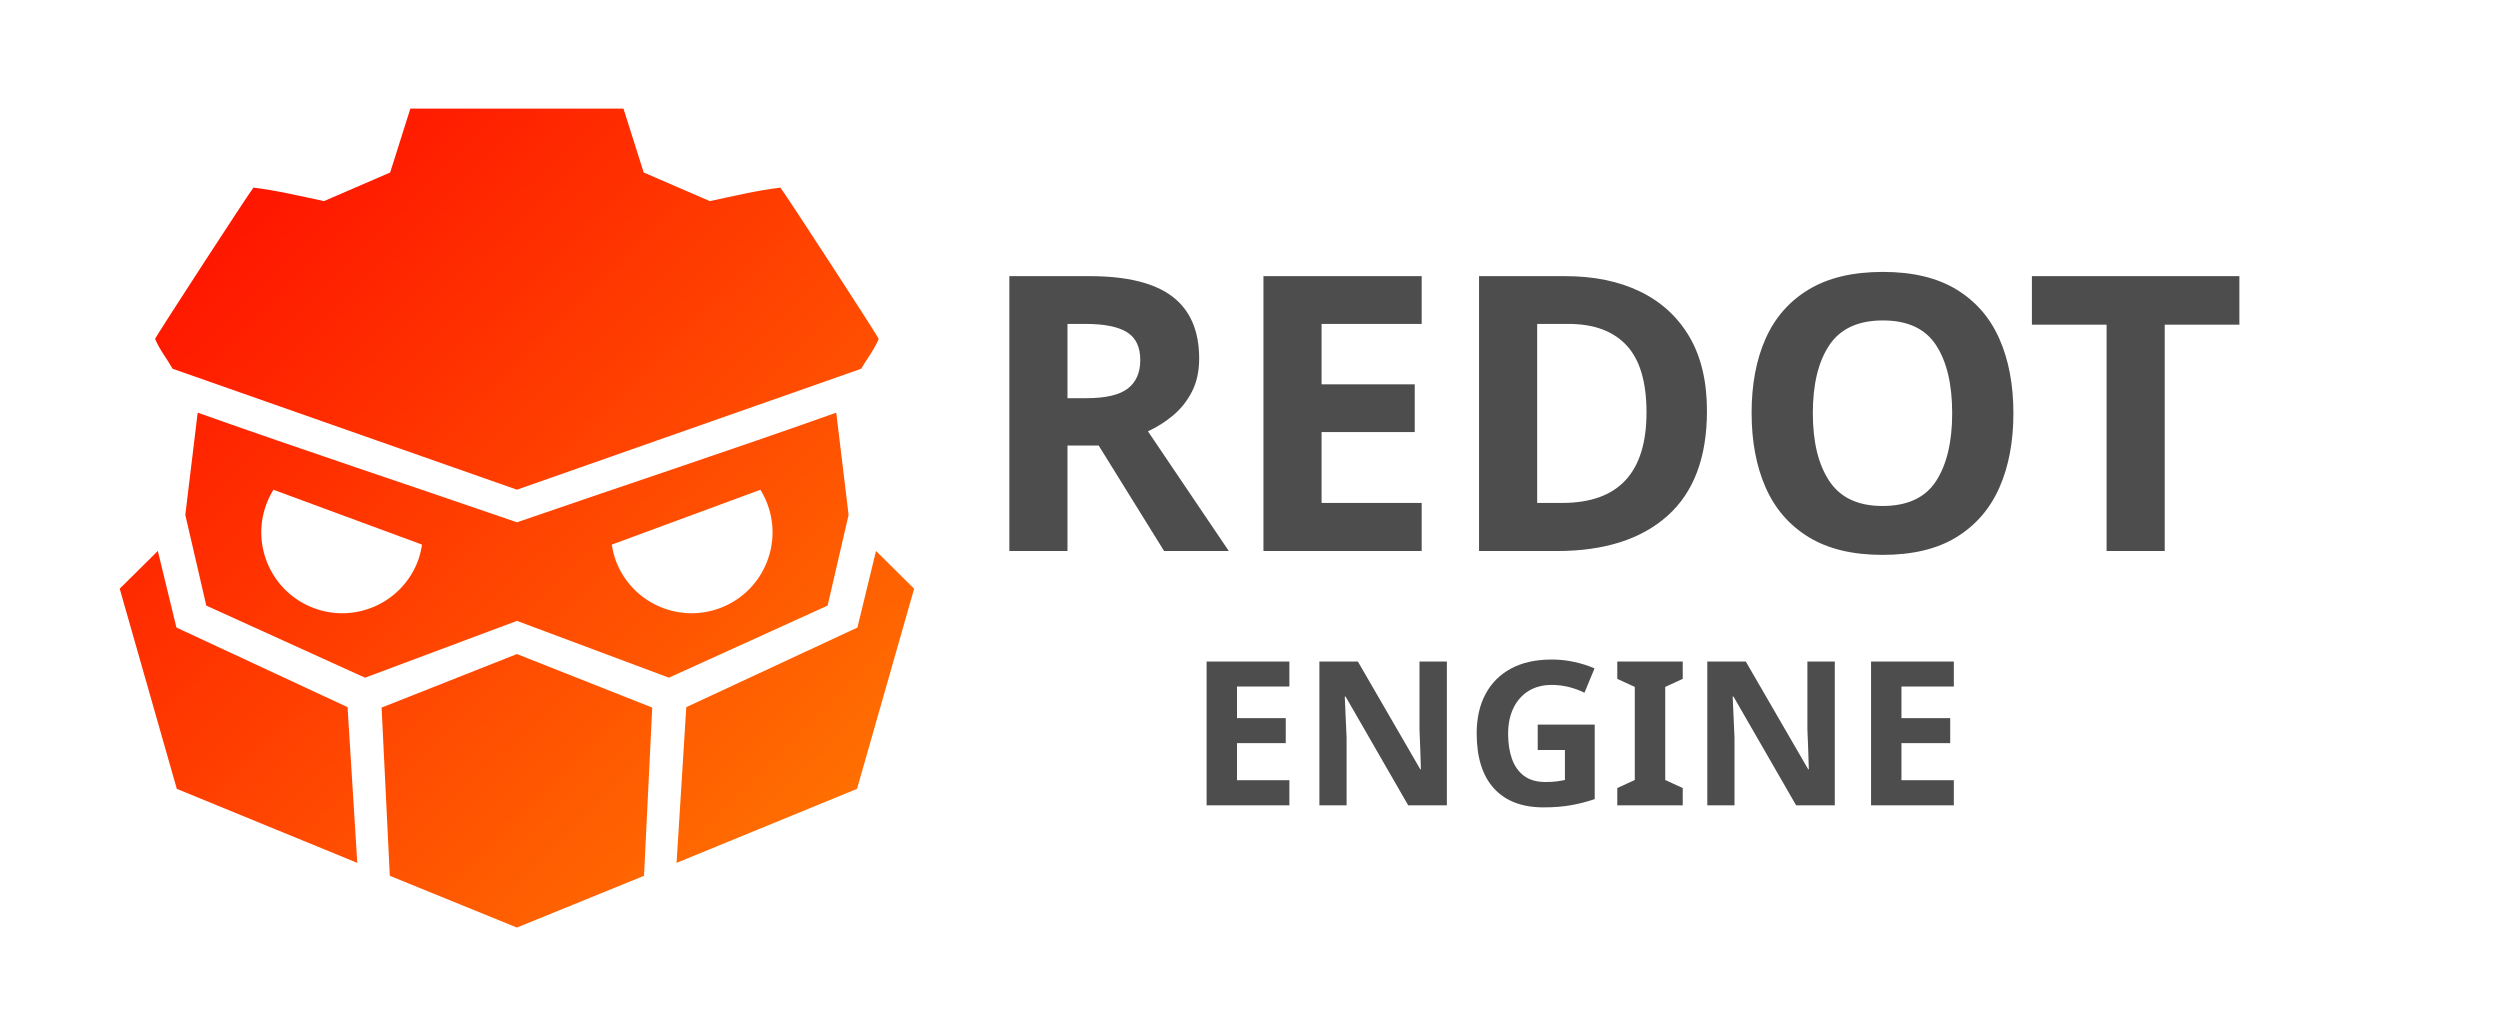
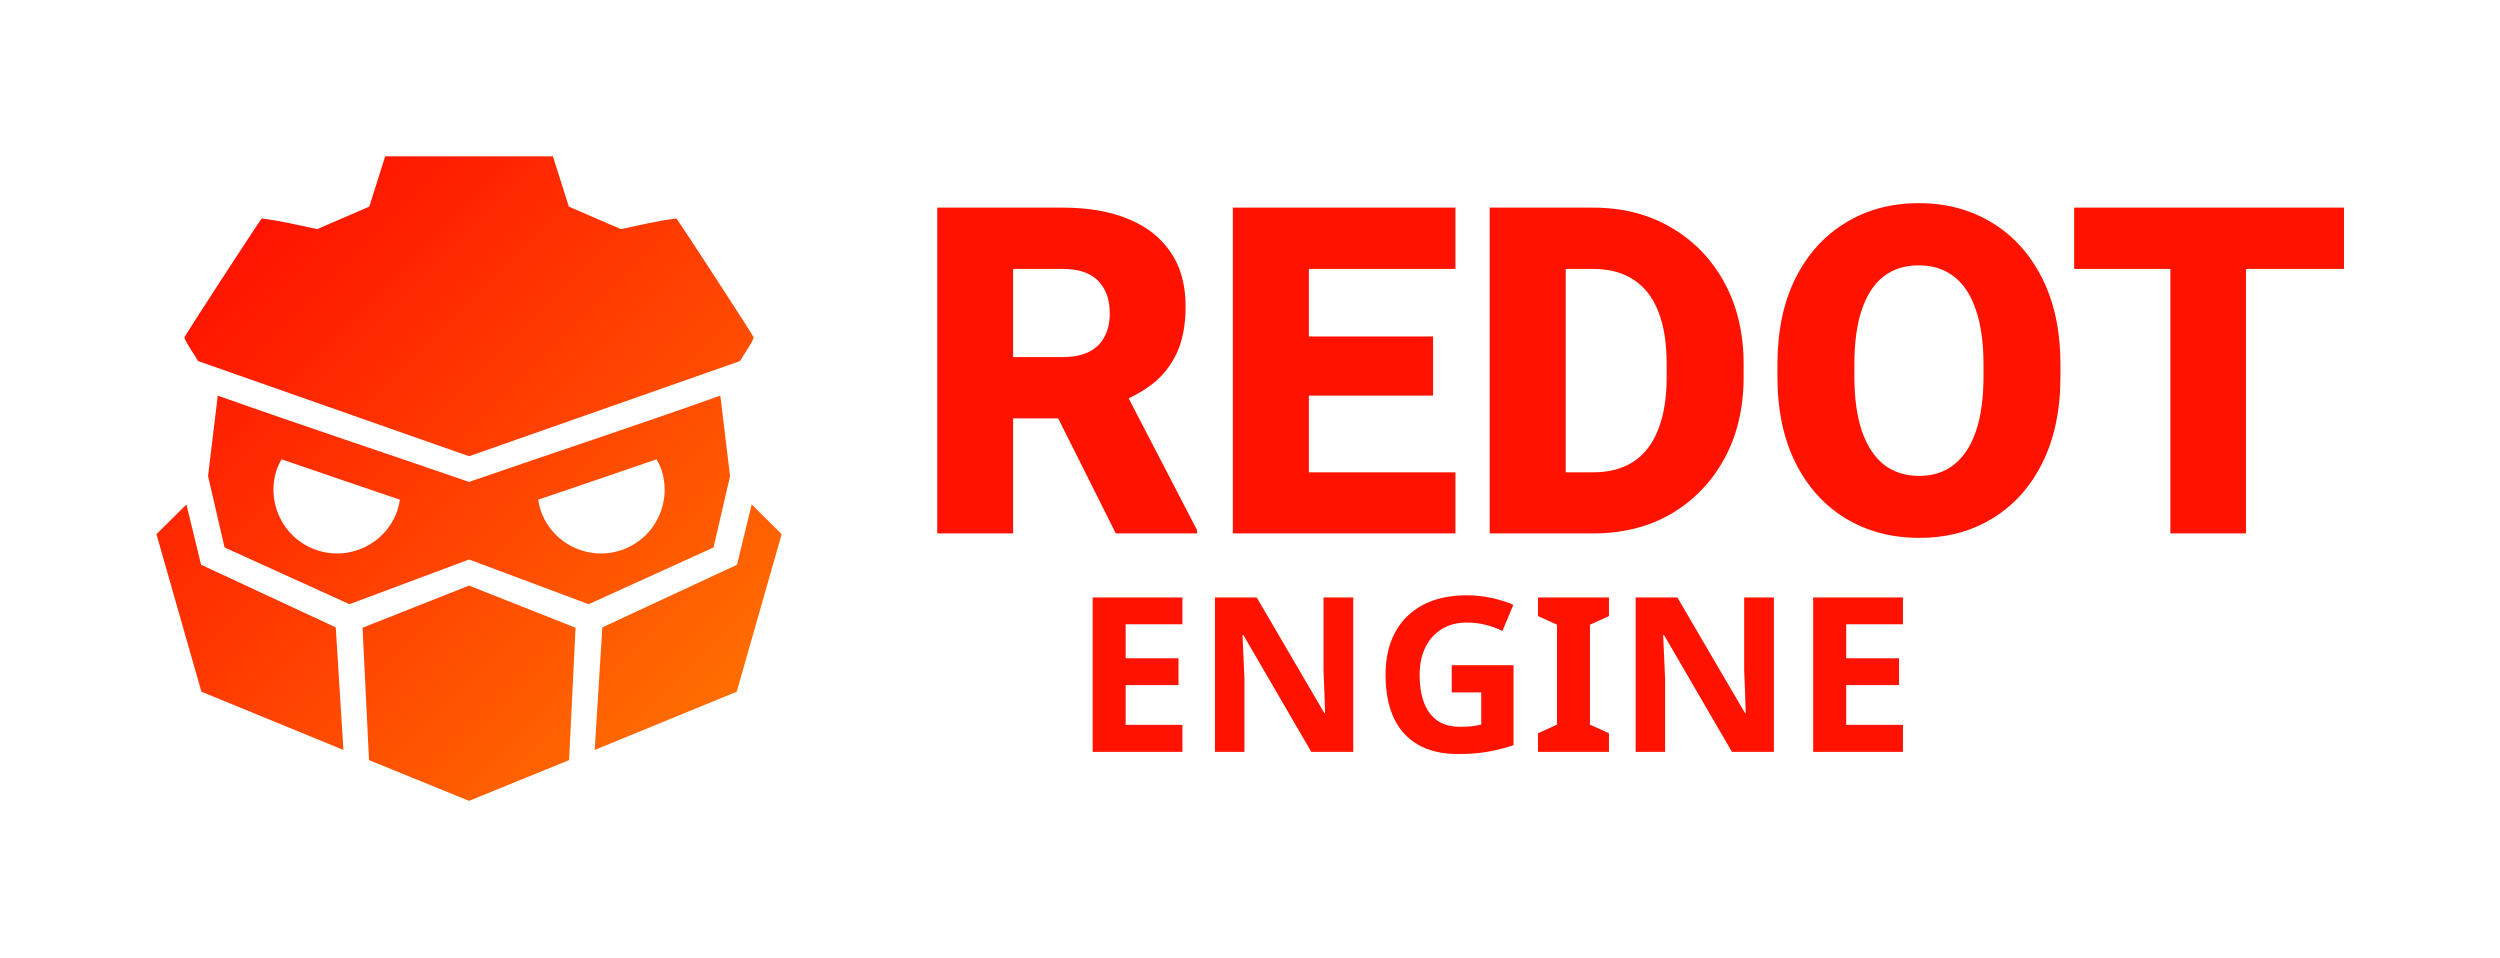
- <svg xmlns="http://www.w3.org/2000/svg" xmlns:xlink="http://www.w3.org/1999/xlink" width="1024" height="414">
+ <svg xmlns="http://www.w3.org/2000/svg" xmlns:xlink="http://www.w3.org/1999/xlink" width="4371.184" height="1673.563" viewBox="0 0 1156.542 442.797">
  <defs>
-     <linearGradient xlink:href="#a" id="b" x1="455.851" x2="524.112" y1="527.88" y2="597.427" gradientTransform="matrix(3.65798 0 0 3.65699 -1573.307 -1858.728)" gradientUnits="userSpaceOnUse" />
+     <linearGradient xlink:href="#a" id="b" x1="460.702" x2="521.851" y1="533.831" y2="595.225" gradientTransform="matrix(3.5811 0 0 3.58154 -1531.388 -1806.268)" gradientUnits="userSpaceOnUse" />
    <linearGradient id="a">
      <stop offset="0" stop-color="#ff1300" />
      <stop offset="1" stop-color="#ff6e01" />
    </linearGradient>
  </defs>
-   <path fill="url(#b)" d="m 168.091,44.474 -8.289,26.185 c -9.029,3.904 -18.056,7.808 -27.085,11.715 -9.578,-2.017 -19.183,-4.353 -28.89,-5.524 -1.535,1.724 -40.304,61.348 -40.294,61.964 1.787,4.374 4.854,8.136 7.174,12.229 l 141.023,49.531 141.022,-49.531 c 2.32,-4.093 5.389,-7.855 7.174,-12.229 0,-0.616 -38.76,-60.24 -40.295,-61.964 -9.707,1.172 -19.31,3.507 -28.889,5.524 -9.027,-3.907 -18.058,-7.811 -27.085,-11.715 L 255.367,44.474 Z M 81.449,169.058 c -0.174,-0.063 -0.523,0.205 -0.523,0.294 -1.692,13.849 -5.018,41.556 -5.018,41.556 l 8.593,37.144 65.007,29.531 62.238,-23.273 62.24,23.273 65.007,-29.531 8.593,-37.144 c 0,0 -3.318,-27.707 -5.018,-41.556 0,-0.114 -0.628,-0.545 -0.628,-0.114 -42.555,15.126 -86.947,29.775 -130.184,44.695 -43.239,-14.92 -87.631,-29.569 -130.187,-44.695 0,-0.102 0,-0.162 -0.174,-0.181 z m 30.55,31.545 60.855,22.465 a 33.144,33.135 0 0 1 -1.588,6.455 33.144,33.135 0 0 1 -42.574,19.606 33.144,33.135 0 0 1 -19.612,-42.562 33.144,33.135 0 0 1 2.917,-5.964 z m 199.462,0 a 33.144,33.135 0 0 1 2.917,5.964 33.144,33.135 0 0 1 -19.612,42.562 33.144,33.135 0 0 1 -42.574,-19.606 33.144,33.135 0 0 1 -1.588,-6.455 z m -246.816,25.067 -15.61,15.465 23.388,81.984 73.914,30.311 -3.976,-63.776 -70.098,-32.611 z m 294.171,0 -7.617,31.372 -70.096,32.611 -3.978,63.776 73.916,-30.311 23.388,-81.984 z m -147.085,42.229 -55.429,21.931 3.364,68.895 52.063,21.205 52.063,-21.205 3.366,-68.895 z" style="font-variation-settings:normal;-inkscape-stroke:none" />
-   <text xml:space="preserve" x="486.8" y="329.874" fill="#4d4d4d" stroke-width=".311" font-family="Futura" font-size="82.497" font-weight="700" style="-inkscape-font-specification:&quot;Futura, Bold&quot;;font-variant-ligatures:normal;font-variant-caps:normal;font-variant-numeric:normal;font-variant-east-asian:normal">
-     <tspan x="486.8" y="329.874" style="-inkscape-font-specification:&quot;Futura, Bold&quot;;font-variant-ligatures:normal;font-variant-caps:normal;font-variant-numeric:normal;font-variant-east-asian:normal">ENGINE</tspan>
-   </text>
-   <text xml:space="preserve" x="399.241" y="225.705" fill="#4d4d4d" stroke-width=".954" font-family="Futura" font-size="157.69" font-weight="700" style="-inkscape-font-specification:&quot;Futura, Bold&quot;;font-variant-ligatures:normal;font-variant-caps:normal;font-variant-numeric:normal;font-variant-east-asian:normal">
-     <tspan x="399.241" y="225.705" style="-inkscape-font-specification:&quot;Futura, Bold&quot;;font-variant-ligatures:normal;font-variant-caps:normal;font-variant-numeric:normal;font-variant-east-asian:normal">REDOT</tspan>
-   </text>
+   <path fill="url(#b)" d="m178.202 72.308-7.369 23.275q-12.038 5.205-24.076 10.414c-8.514-1.793-17.05-3.87-25.68-4.91-1.361 1.532-35.826 54.53-35.816 55.078 1.588 3.888 4.315 7.232 6.377 10.87l125.353 44.027 125.353-44.027c2.062-3.638 4.79-6.982 6.377-10.87.008-.547-34.454-53.546-35.817-55.079-8.628 1.041-17.164 3.118-25.68 4.911q-12.037-5.208-24.075-10.414l-7.369-23.275zm-77.017 110.74c-.155-.048-.468.184-.48.262-1.51 12.31-4.46 36.939-4.46 36.939l7.638 33.016 57.784 26.25 55.324-20.687 55.323 20.687 57.785-26.25 7.638-33.016s-2.951-24.629-4.461-36.939c-.014-.105-.565-.485-.565-.1-37.828 13.445-77.287 26.466-115.72 39.728-38.434-13.262-77.893-26.283-115.721-39.729 0-.096-.034-.144-.086-.161zm29.061 29.426c18.15 6.26 36.447 12.477 54.744 18.693a29.46 29.453 0 0 1-1.385 5.629 29.46 29.453 0 0 1-37.841 17.427 29.46 29.453 0 0 1-17.432-37.831 29.46 29.453 0 0 1 1.914-3.918m173.49 0a29.46 29.453 0 0 1 1.914 3.918 29.46 29.453 0 0 1-17.432 37.83 29.46 29.453 0 0 1-37.841-17.426 29.46 29.453 0 0 1-1.385-5.63c18.297-6.215 36.595-12.432 54.744-18.692M86.25 233.37l-13.877 13.746 20.788 72.874 65.703 26.943-3.536-56.69-62.308-28.987Zm261.482 0-6.77 27.886-62.308 28.987-3.535 56.69 65.702-26.943 20.788-72.874zm-130.741 37.536-49.27 19.494 2.991 61.24 46.279 18.848 46.279-18.848 2.99-61.24z" paint-order="stroke fill markers" style="font-variation-settings:normal;-inkscape-stroke:none" />
+   <g fill="#ff1300" font-family="Heebo" font-weight="800" letter-spacing="0">
+     <path d="M887.686 93.983c-12.768 0-24.09 3.033-33.956 9.106q-14.804 9.006-23.187 25.775c-5.52 11.11-8.277 24.398-8.277 39.855v5.478c0 15.458 2.795 28.782 8.382 39.961q8.387 16.664 23.187 25.67c9.935 6.004 21.285 9 34.052 9 12.768 0 24.052-2.996 33.851-9 9.868-6.004 17.559-14.56 23.081-25.67 5.589-11.179 8.384-24.503 8.384-39.96v-5.479c0-15.457-2.795-28.745-8.384-39.855q-8.386-16.77-23.186-25.775-14.802-9.108-33.947-9.106m-454.1 2.07v150.706h35.091V193.56h20.866l26.642 53.198h37.575v-1.55L522.144 184.3c4.054-1.952 7.753-4.167 11.02-6.687 4.83-3.795 8.589-8.584 11.28-14.38 2.692-5.797 4.032-12.975 4.032-21.532 0-9.936-2.305-18.29-6.93-25.052q-6.831-10.146-19.565-15.323c-8.42-3.519-18.492-5.275-30.225-5.275zm136.739 0v150.706h102.986V218.5h-67.798v-35.497h57.451v-27.334h-57.451v-31.253h67.798V96.052h-79.597zm118.83 0v150.706h47.92q20.495.002 36.124-9.106 15.63-9.215 24.534-25.467 8.9-16.353 8.9-37.778v-5.9q0-21.528-8.9-37.778-8.906-16.356-24.64-25.466-15.63-9.213-36.123-9.212h-33.434zm270.385 0v28.363h44.505V246.76h34.988V124.416h45.333V96.052h-80.321zm-71.854 26.708c6.347 0 11.761 1.72 16.245 5.17 4.486 3.45 7.867 8.596 10.144 15.427q3.523 10.143 3.523 25.15v5.69c0 9.867-1.146 18.22-3.415 25.052q-3.417 10.248-10.145 15.63-6.625 5.278-16.15 5.276-9.731.002-16.458-5.275-6.627-5.384-10.145-15.63c-2.28-6.832-3.417-15.186-3.417-25.054v-5.689c0-10.006 1.13-18.387 3.417-25.15 2.275-6.831 5.623-11.977 10.039-15.428 4.416-3.45 9.872-5.17 16.362-5.17m-419.009 1.655h23.08q10.867.001 16.25 5.486c3.586 3.658 5.388 8.658 5.388 15.006 0 4.279-.84 7.936-2.493 10.972q-2.373 4.557-7.239 6.94-4.868 2.378-12.117 2.377h-22.869zm255.664 0h12.629q11.18 0 18.74 4.967 7.557 4.863 11.384 14.592c2.624 6.486 3.929 14.592 3.929 24.322v6.111q.001 14.49-3.929 24.323-3.827 9.833-11.384 14.803-7.561 4.967-18.635 4.966H724.34z" font-size="16.115" style="-inkscape-font-specification:&quot;Heebo Ultra-Bold&quot;" />
+     <text xml:space="preserve" x="753.302" y="349.557" stroke-width="23.733" font-size="100.544" paint-order="stroke fill markers" style="line-height:normal;-inkscape-font-specification:&quot;Heebo Ultra-Bold&quot;;text-align:end;text-decoration-color:#000" text-anchor="end" transform="scale(1.00494 .99508)">
+       <tspan x="753.302" y="349.557" style="text-align:center" text-anchor="middle">ENGINE</tspan>
+     </text>
+   </g>
</svg>
